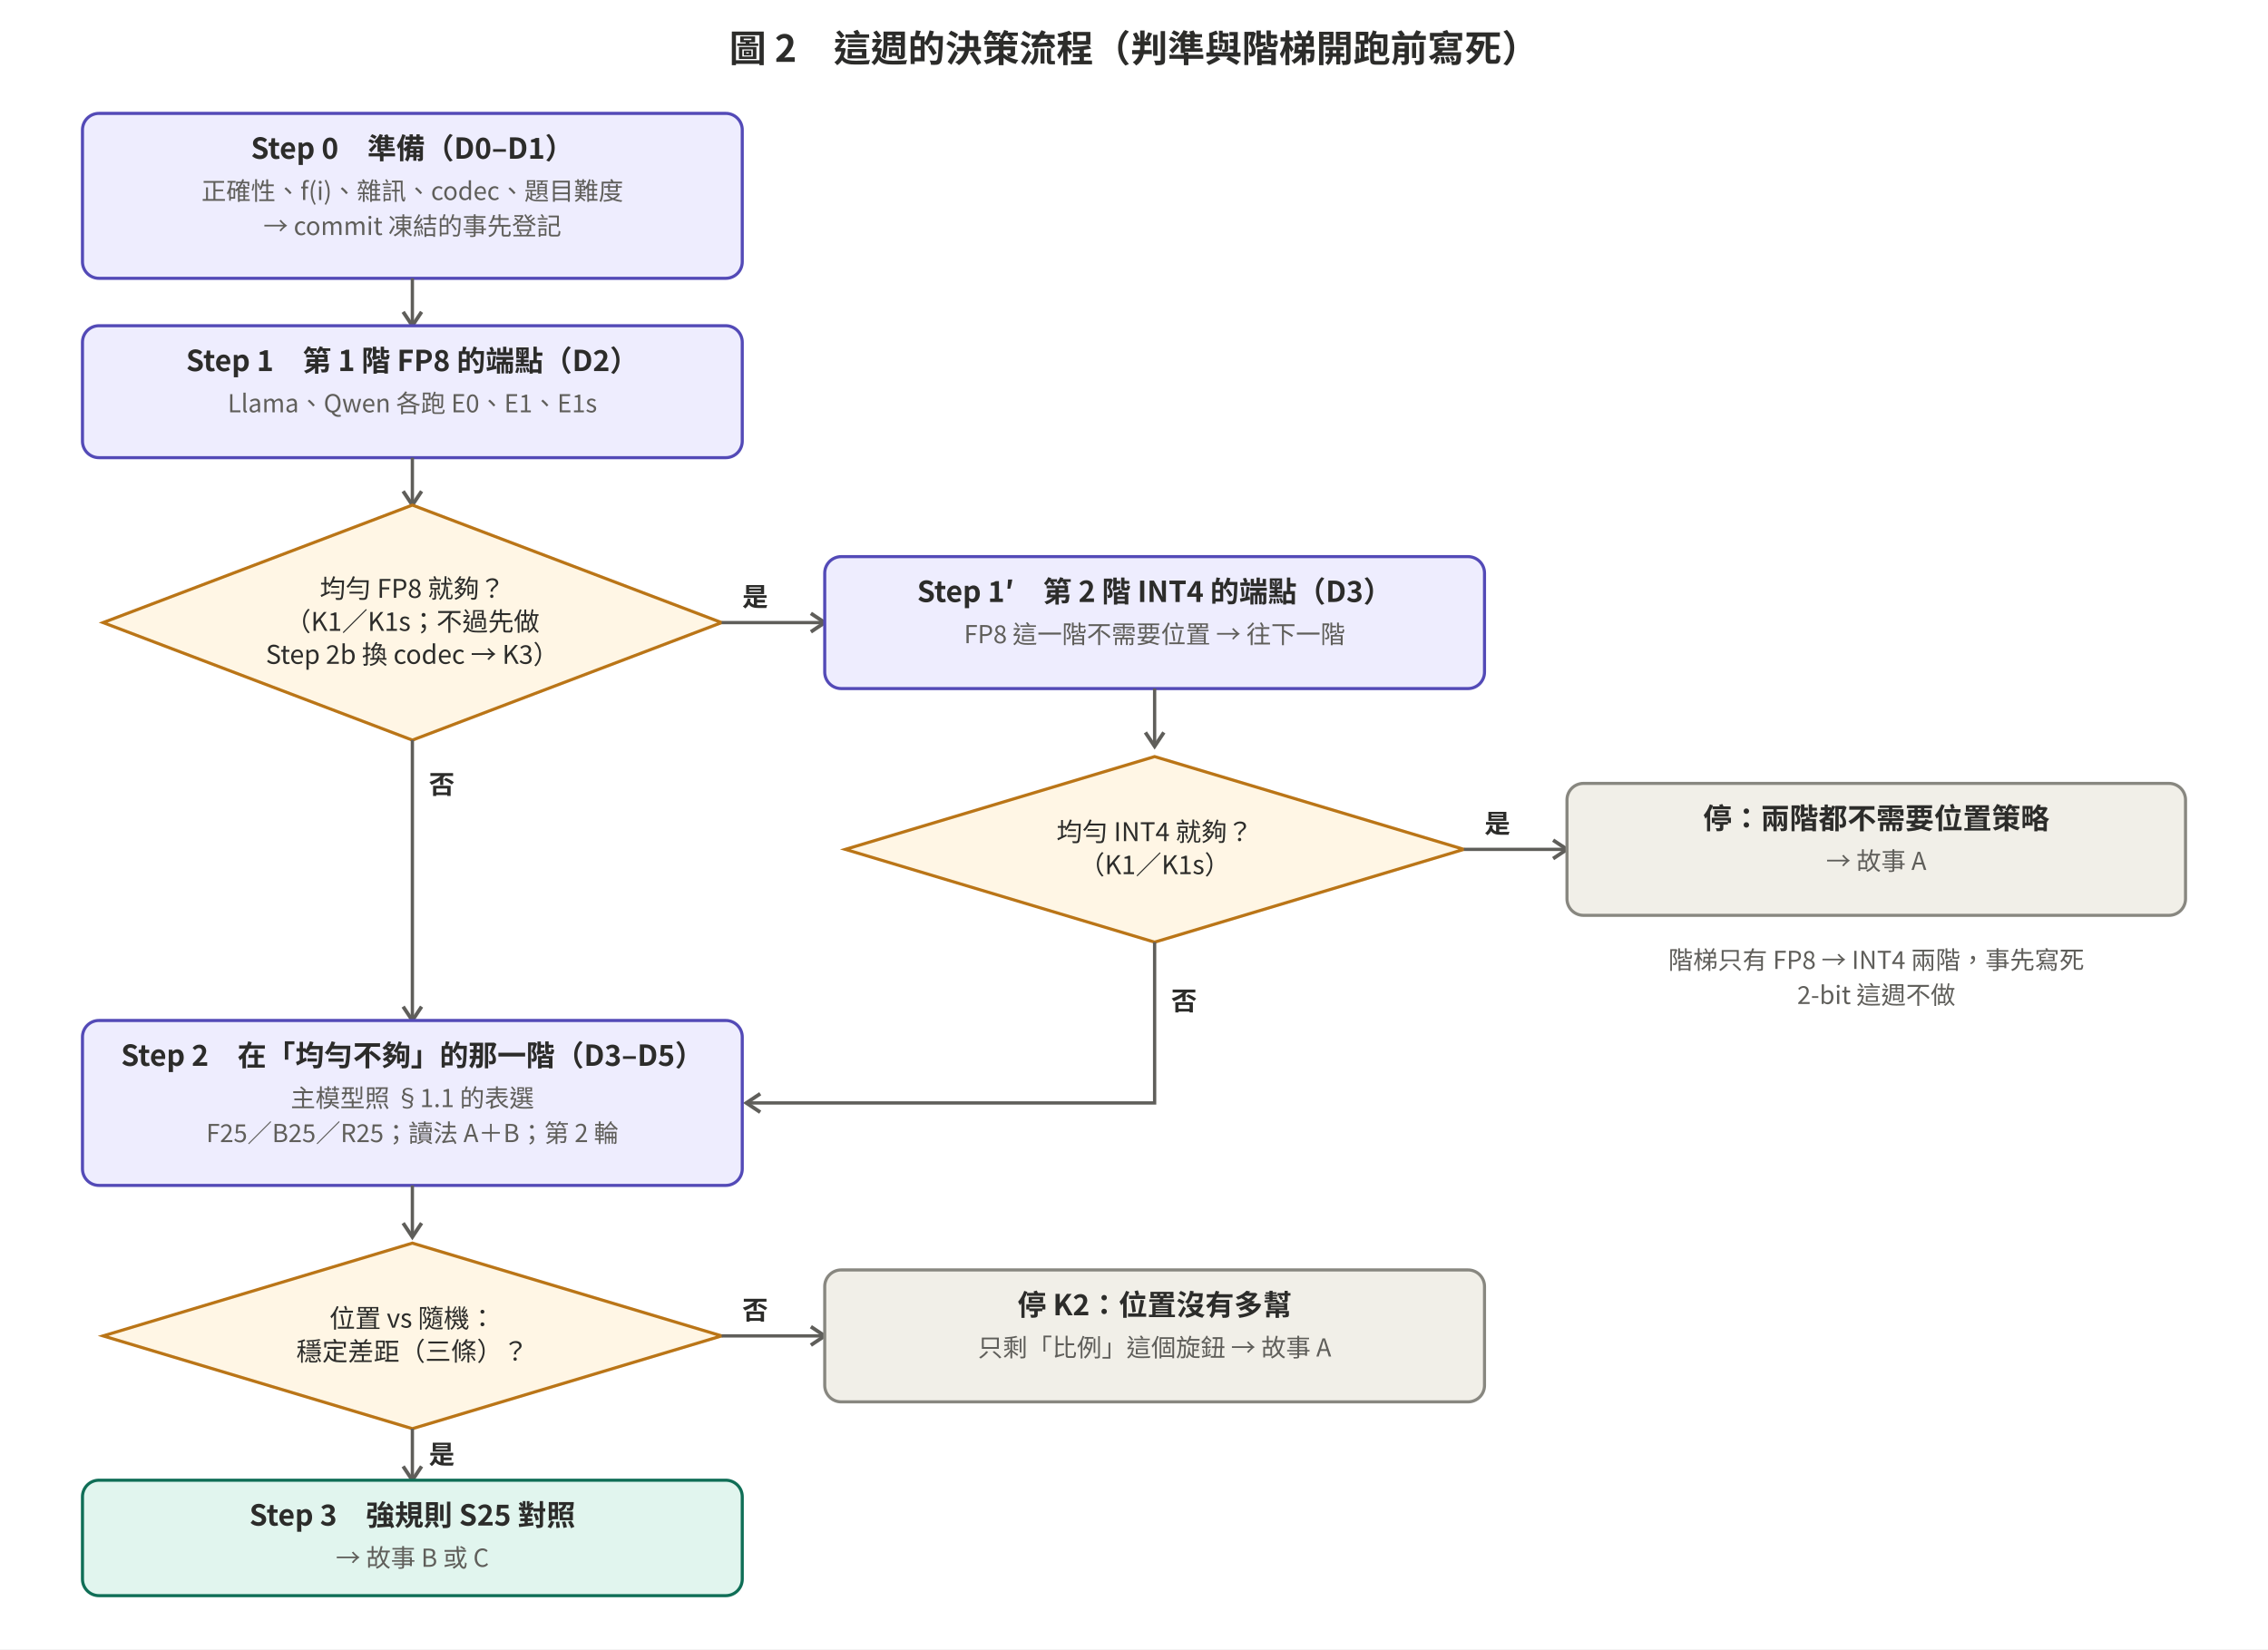
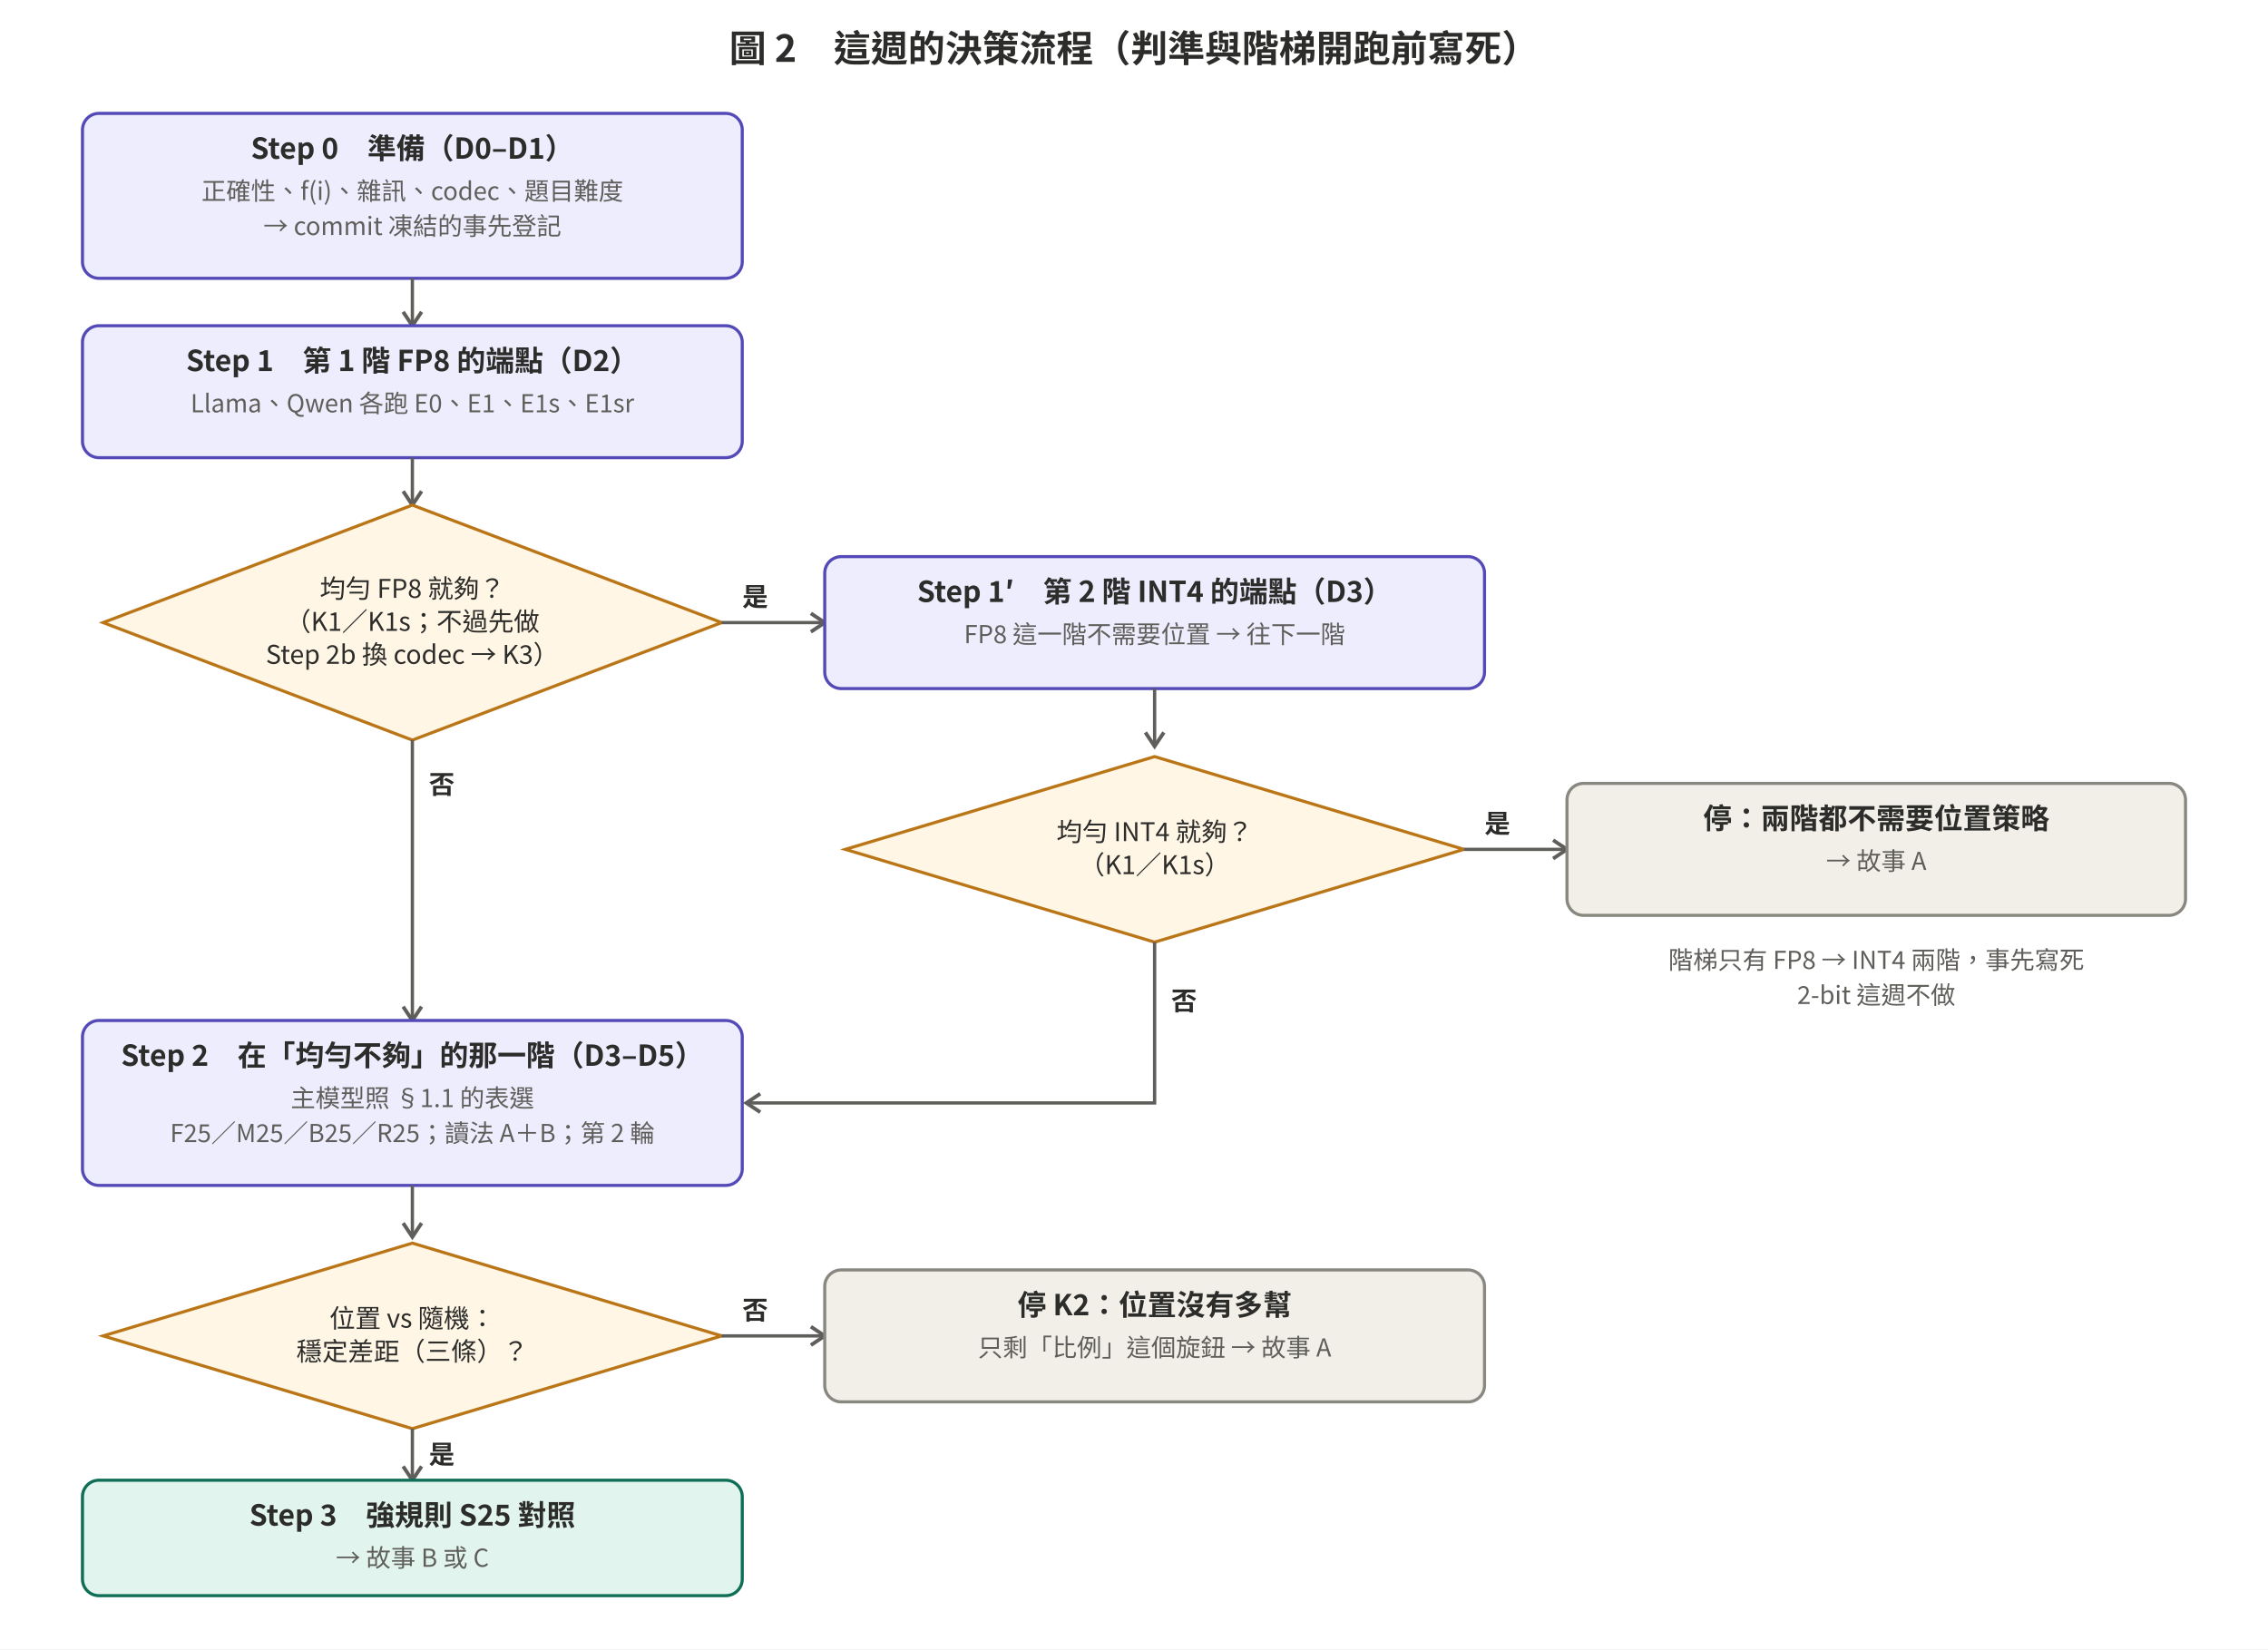
<svg xmlns="http://www.w3.org/2000/svg" width="1100" height="800" viewBox="0 0 1100 800" font-family="'PingFang TC','Noto Sans CJK TC','Microsoft JhengHei',sans-serif">
  <rect width="1100" height="800" fill="#ffffff" />
  <defs>
    <marker id="a" viewBox="0 0 10 10" refX="8" refY="5" markerWidth="7" markerHeight="7" orient="auto">
      <path d="M2 1L8 5L2 9" fill="none" stroke="#5F5E5A" stroke-width="1.6" />
    </marker>
  </defs>
  <text x="550.0" y="30" font-size="18" font-weight="600" fill="#2C2C2A" text-anchor="middle">圖 2　這週的決策流程（判準與階梯開跑前寫死）</text>
  <rect x="40" y="55" width="320" height="80" rx="8" fill="#EEEDFE" stroke="#534AB7" stroke-width="1.5" />
  <text x="200.0" y="77" font-size="14" font-weight="600" fill="#2C2C2A" text-anchor="middle">Step 0　準備（D0–D1）</text>
  <text x="200.0" y="97" font-size="12" fill="#5F5E5A" text-anchor="middle">正確性、f(i)、雜訊、codec、題目難度</text>
  <text x="200.0" y="114" font-size="12" fill="#5F5E5A" text-anchor="middle">→ commit 凍結的事先登記</text>
  <polyline points="200,135 200,158" fill="none" stroke="#5F5E5A" stroke-width="1.6" marker-end="url(#a)" />
  <rect x="40" y="158" width="320" height="64" rx="8" fill="#EEEDFE" stroke="#534AB7" stroke-width="1.5" />
  <text x="200.0" y="180" font-size="14" font-weight="600" fill="#2C2C2A" text-anchor="middle">Step 1　第 1 階 FP8 的端點（D2）</text>
-   <text x="200.0" y="200" font-size="12" fill="#5F5E5A" text-anchor="middle">Llama、Qwen 各跑 E0、E1、E1s</text>
+   <text x="200.0" y="200" font-size="12" fill="#5F5E5A" text-anchor="middle">Llama、Qwen 各跑 E0、E1、E1s、E1sr</text>
  <polyline points="200,222 200,245" fill="none" stroke="#5F5E5A" stroke-width="1.6" marker-end="url(#a)" />
  <polygon points="200,245.0 350.0,302 200,359.0 50.0,302" fill="#FFF6E5" stroke="#BA7517" stroke-width="1.5" />
  <text x="200" y="290" font-size="12.5" fill="#2C2C2A" text-anchor="middle">均勻 FP8 就夠？</text>
  <text x="200" y="306" font-size="12.5" fill="#2C2C2A" text-anchor="middle">（K1／K1s；不過先做</text>
  <text x="200" y="322" font-size="12.5" fill="#2C2C2A" text-anchor="middle">Step 2b 換 codec → K3）</text>
  <polyline points="350,302 400,302" fill="none" stroke="#5F5E5A" stroke-width="1.6" marker-end="url(#a)" />
  <text x="360" y="294" font-size="12.5" font-weight="600" fill="#2C2C2A">是</text>
  <rect x="400" y="270" width="320" height="64" rx="8" fill="#EEEDFE" stroke="#534AB7" stroke-width="1.5" />
  <text x="560.0" y="292" font-size="14" font-weight="600" fill="#2C2C2A" text-anchor="middle">Step 1′　第 2 階 INT4 的端點（D3）</text>
  <text x="560.0" y="312" font-size="12" fill="#5F5E5A" text-anchor="middle">FP8 這一階不需要位置 → 往下一階</text>
  <polyline points="560,334 560,362" fill="none" stroke="#5F5E5A" stroke-width="1.6" marker-end="url(#a)" />
  <polygon points="560,367.0 710.0,412 560,457.0 410.0,412" fill="#FFF6E5" stroke="#BA7517" stroke-width="1.5" />
  <text x="560" y="408" font-size="12.5" fill="#2C2C2A" text-anchor="middle">均勻 INT4 就夠？</text>
  <text x="560" y="424" font-size="12.5" fill="#2C2C2A" text-anchor="middle">（K1／K1s）</text>
  <polyline points="710,412 760,412" fill="none" stroke="#5F5E5A" stroke-width="1.6" marker-end="url(#a)" />
  <text x="720" y="404" font-size="12.5" font-weight="600" fill="#2C2C2A">是</text>
  <rect x="760" y="380" width="300" height="64" rx="8" fill="#F1EFE8" stroke="#888780" stroke-width="1.5" />
  <text x="910.0" y="402" font-size="14" font-weight="600" fill="#2C2C2A" text-anchor="middle">停：兩階都不需要位置策略</text>
  <text x="910.0" y="422" font-size="12" fill="#5F5E5A" text-anchor="middle">→ 故事 A</text>
  <text x="910" y="470" font-size="12" fill="#5F5E5A" text-anchor="middle">階梯只有 FP8 → INT4 兩階，事先寫死</text>
  <text x="910" y="487" font-size="12" fill="#5F5E5A" text-anchor="middle">2-bit 這週不做</text>
  <polyline points="560,457 560,535 362,535" fill="none" stroke="#5F5E5A" stroke-width="1.6" marker-end="url(#a)" />
  <text x="568" y="490" font-size="12.5" font-weight="600" fill="#2C2C2A">否</text>
  <polyline points="200,359 200,495" fill="none" stroke="#5F5E5A" stroke-width="1.6" marker-end="url(#a)" />
  <text x="208" y="385" font-size="12.5" font-weight="600" fill="#2C2C2A">否</text>
  <rect x="40" y="495" width="320" height="80" rx="8" fill="#EEEDFE" stroke="#534AB7" stroke-width="1.5" />
  <text x="200.0" y="517" font-size="14" font-weight="600" fill="#2C2C2A" text-anchor="middle">Step 2　在「均勻不夠」的那一階（D3–D5）</text>
  <text x="200.0" y="537" font-size="12" fill="#5F5E5A" text-anchor="middle">主模型照 §1.1 的表選</text>
-   <text x="200.0" y="554" font-size="12" fill="#5F5E5A" text-anchor="middle">F25／B25／R25；讀法 A＋B；第 2 輪</text>
+   <text x="200.0" y="554" font-size="12" fill="#5F5E5A" text-anchor="middle">F25／M25／B25／R25；讀法 A＋B；第 2 輪</text>
  <polyline points="200,575 200,600" fill="none" stroke="#5F5E5A" stroke-width="1.6" marker-end="url(#a)" />
  <polygon points="200,603.0 350.0,648 200,693.0 50.0,648" fill="#FFF6E5" stroke="#BA7517" stroke-width="1.5" />
  <text x="200" y="644" font-size="12.5" fill="#2C2C2A" text-anchor="middle">位置 vs 隨機：</text>
  <text x="200" y="660" font-size="12.5" fill="#2C2C2A" text-anchor="middle">穩定差距（三條）？</text>
  <polyline points="350,648 400,648" fill="none" stroke="#5F5E5A" stroke-width="1.6" marker-end="url(#a)" />
  <text x="360" y="640" font-size="12.5" font-weight="600" fill="#2C2C2A">否</text>
  <rect x="400" y="616" width="320" height="64" rx="8" fill="#F1EFE8" stroke="#888780" stroke-width="1.5" />
  <text x="560.0" y="638" font-size="14" font-weight="600" fill="#2C2C2A" text-anchor="middle">停 K2：位置沒有多幫</text>
  <text x="560.0" y="658" font-size="12" fill="#5F5E5A" text-anchor="middle">只剩「比例」這個旋鈕 → 故事 A</text>
  <polyline points="200,693 200,718" fill="none" stroke="#5F5E5A" stroke-width="1.6" marker-end="url(#a)" />
  <text x="208" y="710" font-size="12.5" font-weight="600" fill="#2C2C2A">是</text>
  <rect x="40" y="718" width="320" height="56" rx="8" fill="#E1F5EE" stroke="#0F6E56" stroke-width="1.5" />
  <text x="200.0" y="740" font-size="14" font-weight="600" fill="#2C2C2A" text-anchor="middle">Step 3　強規則 S25 對照</text>
  <text x="200.0" y="760" font-size="12" fill="#5F5E5A" text-anchor="middle">→ 故事 B 或 C</text>
</svg>
